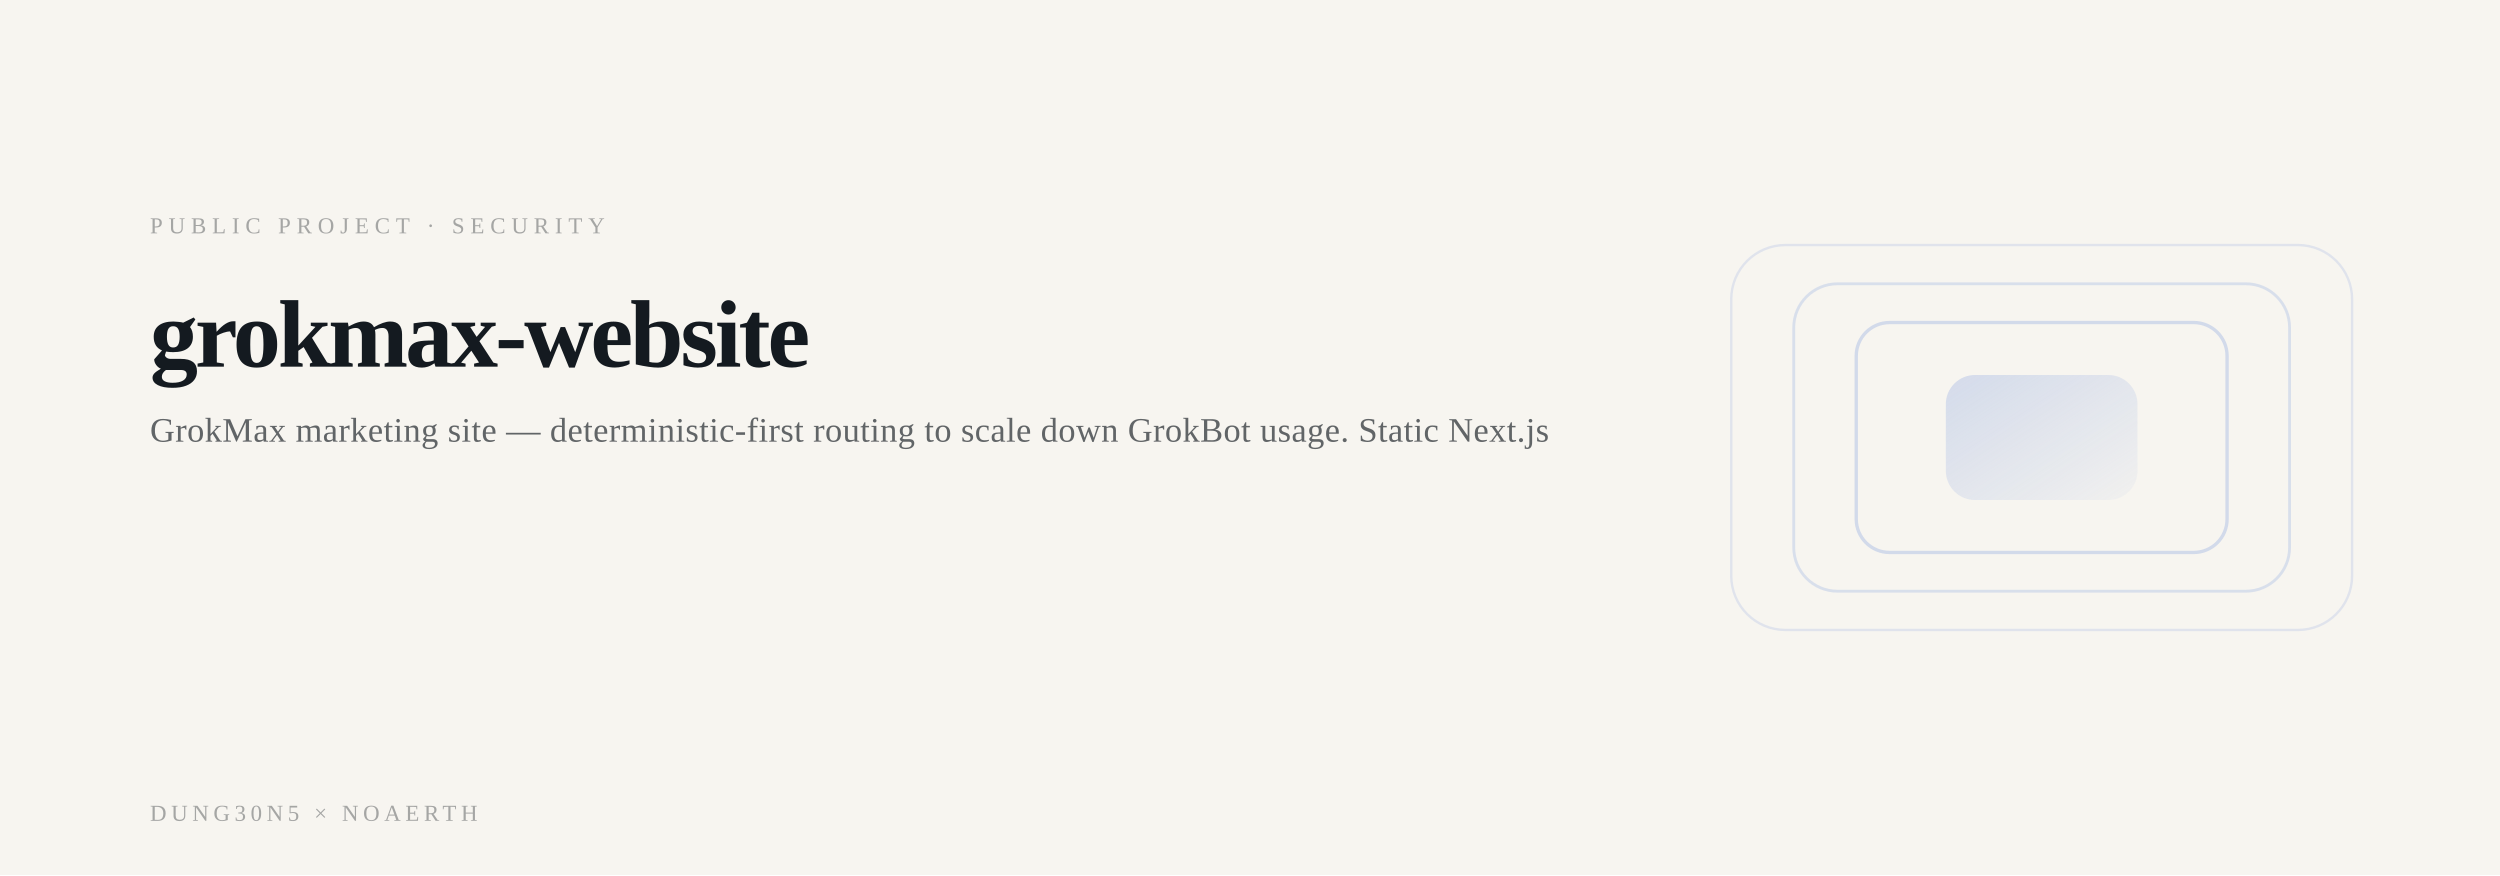
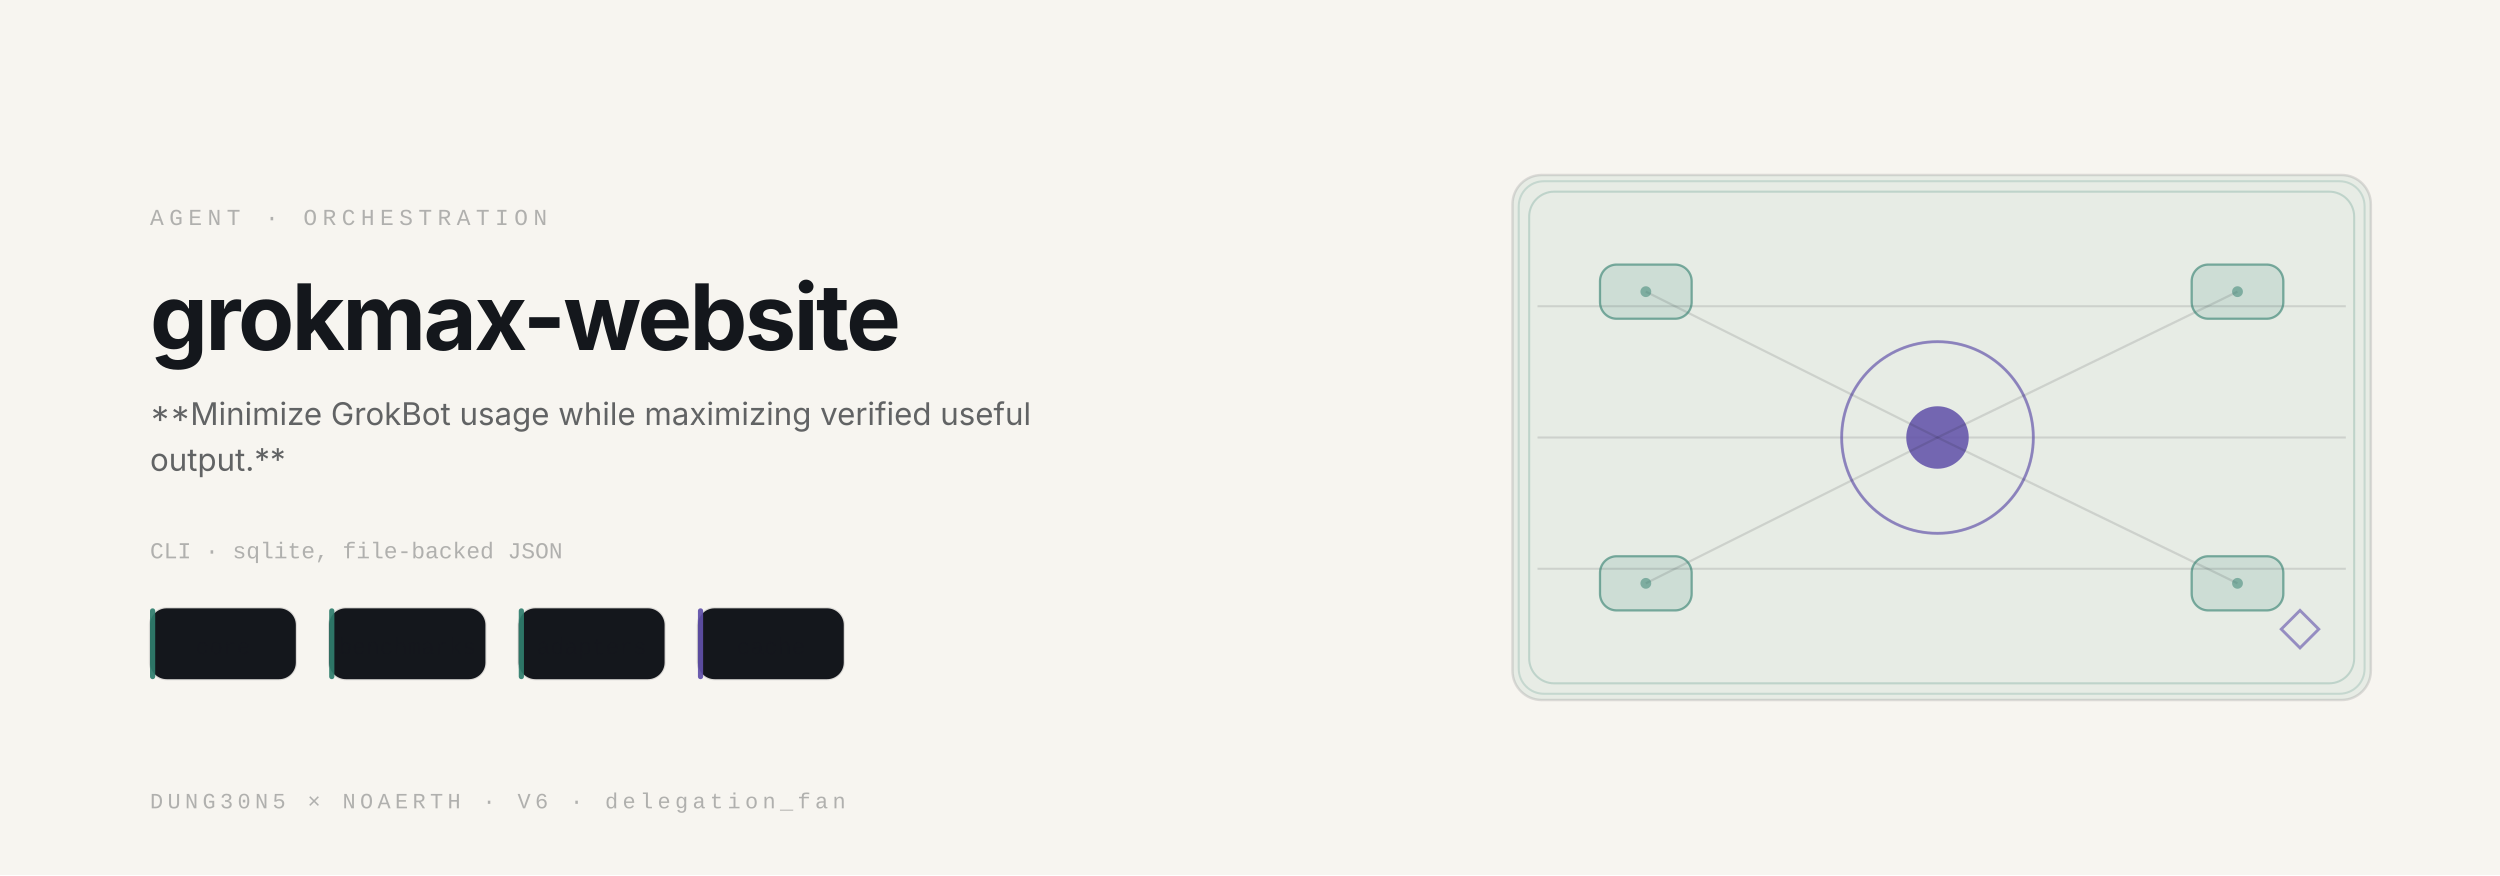
- <svg xmlns="http://www.w3.org/2000/svg" viewBox="0 0 1200 420" width="1200" height="420" role="img" aria-label="grokmax-website: closed loop with a verification terminus. Motion depicts objective becomes a plan, tools execute, verification resolves.">
-   <defs>
-     <linearGradient id="hero-grokmax-website-light-a" x1="0" y1="0" x2="1" y2="1">
-       <stop offset="0" stop-color="#8fa8e0" stop-opacity="0.85" />
-       <stop offset="1" stop-color="#8fa8e0" stop-opacity="0.15" />
-     </linearGradient>
-   </defs>
+ <svg xmlns="http://www.w3.org/2000/svg" viewBox="0 0 1200 420" width="1200" height="420" role="img" aria-label="grokmax-website: nodes advertise, a coordinator selects, work converges">
  <rect width="1200" height="420" fill="#f7f5f0" />
-   <rect x="891" y="154.82" width="178" height="110.36" rx="16" fill="none" stroke="#8fa8e0" stroke-width="1.60" opacity="0.36" />
-   <rect x="861" y="136.22" width="238" height="147.56" rx="21" fill="none" stroke="#8fa8e0" stroke-width="1.38" opacity="0.29" />
-   <rect x="831" y="117.62" width="298" height="184.76" rx="26" fill="none" stroke="#8fa8e0" stroke-width="1.16" opacity="0.23" />
-   <rect x="934" y="180" width="92" height="60" rx="14" fill="url(#hero-grokmax-website-light-a)" opacity="0.40" />
-   <text x="72" y="112" fill="#141a205c" font-size="11" letter-spacing="2.8">PUBLIC PROJECT · SECURITY</text>
-   <text x="72" y="176" fill="#141a20" font-size="46" font-weight="660" letter-spacing="-1.4">grokmax-website</text>
-   <text x="72" y="212" fill="#141a20a8" font-size="16.5" letter-spacing="0.2">GrokMax marketing site — deterministic-first routing to scale down GrokBot usage. Static Next.js</text>
-   <rect x="72" y="266" width="106" height="40" rx="9" fill="#141a20" fill-opacity="0.05" stroke="#f4efe424" stroke-width="1.1" opacity="0">
-     <animate attributeName="opacity" from="0" to="1" dur="0.5s" begin="0.50s" fill="freeze" />
-   </rect>
-   <rect x="72" y="266" width="2.5" height="40" rx="1.2" fill="#8fa8e0" opacity="0">
-     <animate attributeName="opacity" from="0" to="0.9" dur="0.5s" begin="0.50s" fill="freeze" />
-   </rect>
-   <text x="125" y="291" fill="#141a20" font-size="11.5" text-anchor="middle" font-family="ui-monospace,SFMono-Regular,Menlo,monospace" opacity="0">objective<animate attributeName="opacity" from="0" to="1" dur="0.5s" begin="0.65s" fill="freeze" />
-   </text>
-   <rect x="194" y="266" width="106" height="40" rx="9" fill="#141a20" fill-opacity="0.05" stroke="#f4efe424" stroke-width="1.1" opacity="0">
-     <animate attributeName="opacity" from="0" to="1" dur="0.5s" begin="1.00s" fill="freeze" />
-   </rect>
-   <rect x="194" y="266" width="2.5" height="40" rx="1.2" fill="#8fa8e0" opacity="0">
-     <animate attributeName="opacity" from="0" to="0.9" dur="0.5s" begin="1.00s" fill="freeze" />
-   </rect>
-   <text x="247" y="291" fill="#141a20" font-size="11.5" text-anchor="middle" font-family="ui-monospace,SFMono-Regular,Menlo,monospace" opacity="0">plan<animate attributeName="opacity" from="0" to="1" dur="0.5s" begin="1.15s" fill="freeze" />
-   </text>
-   <rect x="316" y="266" width="106" height="40" rx="9" fill="#141a20" fill-opacity="0.05" stroke="#f4efe424" stroke-width="1.1" opacity="0">
-     <animate attributeName="opacity" from="0" to="1" dur="0.5s" begin="1.50s" fill="freeze" />
-   </rect>
-   <rect x="316" y="266" width="2.5" height="40" rx="1.2" fill="#8fa8e0" opacity="0">
-     <animate attributeName="opacity" from="0" to="0.9" dur="0.5s" begin="1.50s" fill="freeze" />
-   </rect>
-   <text x="369" y="291" fill="#141a20" font-size="11.5" text-anchor="middle" font-family="ui-monospace,SFMono-Regular,Menlo,monospace" opacity="0">constrain<animate attributeName="opacity" from="0" to="1" dur="0.5s" begin="1.65s" fill="freeze" />
-   </text>
-   <rect x="438" y="266" width="106" height="40" rx="9" fill="#141a20" fill-opacity="0.05" stroke="#f4efe424" stroke-width="1.1" opacity="0">
-     <animate attributeName="opacity" from="0" to="1" dur="0.5s" begin="2.00s" fill="freeze" />
-   </rect>
-   <rect x="438" y="266" width="2.5" height="40" rx="1.2" fill="#e7c27a" opacity="0">
-     <animate attributeName="opacity" from="0" to="0.9" dur="0.5s" begin="2.00s" fill="freeze" />
-   </rect>
-   <text x="491" y="291" fill="#141a20" font-size="11.5" text-anchor="middle" font-family="ui-monospace,SFMono-Regular,Menlo,monospace" opacity="0">verify<animate attributeName="opacity" from="0" to="1" dur="0.5s" begin="2.15s" fill="freeze" />
-   </text>
-   <text x="72" y="394" fill="#141a205c" font-size="11" letter-spacing="2.2">DUNG30N5 × NOAERTH</text>
+   <text x="72" y="108" font-family="ui-monospace, SFMono-Regular, Menlo, Monaco, Consolas, 'Liberation Mono', monospace" font-size="11" letter-spacing="2.6" fill="#14171c4f">AGENT · ORCHESTRATION</text>
+   <text x="72" y="168" font-family="-apple-system, BlinkMacSystemFont, 'Segoe UI', Inter, Helvetica, Arial, sans-serif" font-size="44" font-weight="660" letter-spacing="-1.2" fill="#14171c">grokmax-website</text>
+   <text x="72" y="204" font-family="-apple-system, BlinkMacSystemFont, 'Segoe UI', Inter, Helvetica, Arial, sans-serif" font-size="15" fill="#14171ca8">**Minimize GrokBot usage while maximizing verified useful</text>
+   <text x="72" y="226" font-family="-apple-system, BlinkMacSystemFont, 'Segoe UI', Inter, Helvetica, Arial, sans-serif" font-size="15" fill="#14171ca8">output.**</text>
+   <text x="72" y="268" font-family="ui-monospace, SFMono-Regular, Menlo, Monaco, Consolas, 'Liberation Mono', monospace" font-size="11" fill="#14171c4f">CLI · sqlite, file-backed JSON</text>
+   <rect x="72.0" y="292.0" width="70.0" height="34.0" rx="8" fill="#14171c" stroke="#14171c1f" stroke-width="1.1" />
+   <rect x="72.0" y="292.0" width="2.5" height="34.0" rx="1.2" fill="#2f7d6c" opacity="0.92" />
+   <text x="107.0" y="314" font-family="ui-monospace, SFMono-Regular, Menlo, Monaco, Consolas, 'Liberation Mono', monospace" font-size="11" fill="#14171c" fill-opacity="0.82" text-anchor="middle">core</text>
+   <rect x="158.0" y="292.0" width="75.0" height="34.0" rx="8" fill="#14171c" stroke="#14171c1f" stroke-width="1.1" />
+   <rect x="158.0" y="292.0" width="2.5" height="34.0" rx="1.2" fill="#2f7d6c" opacity="0.92" />
+   <text x="195.5" y="314" font-family="ui-monospace, SFMono-Regular, Menlo, Monaco, Consolas, 'Liberation Mono', monospace" font-size="11" fill="#14171c" fill-opacity="0.82" text-anchor="middle">benchmarks</text>
+   <rect x="249.0" y="292.0" width="70.0" height="34.0" rx="8" fill="#14171c" stroke="#14171c1f" stroke-width="1.1" />
+   <rect x="249.0" y="292.0" width="2.5" height="34.0" rx="1.2" fill="#2f7d6c" opacity="0.92" />
+   <text x="284.0" y="314" font-family="ui-monospace, SFMono-Regular, Menlo, Monaco, Consolas, 'Liberation Mono', monospace" font-size="11" fill="#14171c" fill-opacity="0.82" text-anchor="middle">adapters</text>
+   <rect x="335.0" y="292.0" width="70.0" height="34.0" rx="8" fill="#14171c" stroke="#14171c1f" stroke-width="1.1" />
+   <rect x="335.0" y="292.0" width="2.5" height="34.0" rx="1.2" fill="#5f4fa8" opacity="0.92" />
+   <text x="370.0" y="314" font-family="ui-monospace, SFMono-Regular, Menlo, Monaco, Consolas, 'Liberation Mono', monospace" font-size="11" fill="#14171c" fill-opacity="0.82" text-anchor="middle">cache</text>
+   <rect x="726.0" y="84.0" width="412.0" height="252.0" rx="14" fill="#2f7d6c" fill-opacity="0.08" />
+   <rect x="729.0" y="87.0" width="406.0" height="246.0" rx="12" fill="none" stroke="#2f7d6c" stroke-width="1" stroke-opacity="0.18" />
+   <rect x="726.0" y="84.0" width="412.0" height="252.0" rx="14" fill="none" stroke="#14171c1f" stroke-width="1.2" />
+   <line x1="738.0" y1="147.0" x2="1126.0" y2="147.0" stroke="#14171c1f" stroke-width="1" />
+   <line x1="738.0" y1="210.0" x2="1126.0" y2="210.0" stroke="#14171c1f" stroke-width="1" />
+   <line x1="738.0" y1="273.0" x2="1126.0" y2="273.0" stroke="#14171c1f" stroke-width="1" />
+   <rect x="734.0" y="92.0" width="396.0" height="236.0" rx="12" fill="none" stroke="#2f7d6c" stroke-width="1" stroke-opacity="0.22" />
+   <path d="M1095.0 302.0 l9 -9 l9 9 l-9 9 z" fill="none" stroke="#5f4fa8" stroke-width="1.4" opacity="0.6" />
+   <circle cx="930" cy="210" r="46" fill="none" stroke="#5f4fa8" stroke-width="1.4" opacity="0.55" />
+   <circle cx="930" cy="210" r="15" fill="#5f4fa8" opacity="0.85" />
+   <circle cx="930.0" cy="210.0" r="46.0" fill="none" stroke="#5f4fa8" stroke-width="1.1" opacity="0.28" />
+   <line x1="790" y1="140" x2="930" y2="210" stroke="#14171c1f" stroke-width="1.1" />
+   <circle cx="790.0" cy="140.0" r="2.6" fill="#2f7d6c" opacity="0.5" />
+   <rect x="768" y="127" width="44" height="26" rx="8" fill="#2f7d6c" fill-opacity="0.14" stroke="#2f7d6c" stroke-width="1.1" stroke-opacity="0.6" opacity="1" />
+   <line x1="1074" y1="140" x2="930" y2="210" stroke="#14171c1f" stroke-width="1.1" />
+   <circle cx="1074.0" cy="140.0" r="2.6" fill="#2f7d6c" opacity="0.5" />
+   <rect x="1052" y="127" width="44" height="26" rx="8" fill="#2f7d6c" fill-opacity="0.14" stroke="#2f7d6c" stroke-width="1.1" stroke-opacity="0.6" opacity="1" />
+   <line x1="790" y1="280" x2="930" y2="210" stroke="#14171c1f" stroke-width="1.1" />
+   <circle cx="790.0" cy="280.0" r="2.6" fill="#2f7d6c" opacity="0.5" />
+   <rect x="768" y="267" width="44" height="26" rx="8" fill="#2f7d6c" fill-opacity="0.14" stroke="#2f7d6c" stroke-width="1.1" stroke-opacity="0.6" opacity="1" />
+   <line x1="1074" y1="280" x2="930" y2="210" stroke="#14171c1f" stroke-width="1.1" />
+   <circle cx="1074.0" cy="280.0" r="2.6" fill="#2f7d6c" opacity="0.5" />
+   <rect x="1052" y="267" width="44" height="26" rx="8" fill="#2f7d6c" fill-opacity="0.14" stroke="#2f7d6c" stroke-width="1.1" stroke-opacity="0.6" opacity="1" />
+   <text x="72" y="388" font-family="ui-monospace, SFMono-Regular, Menlo, Monaco, Consolas, 'Liberation Mono', monospace" font-size="10.5" letter-spacing="2.1" fill="#14171c4f">DUNG30N5 × NOAERTH · V6 · delegation_fan</text>
</svg>
